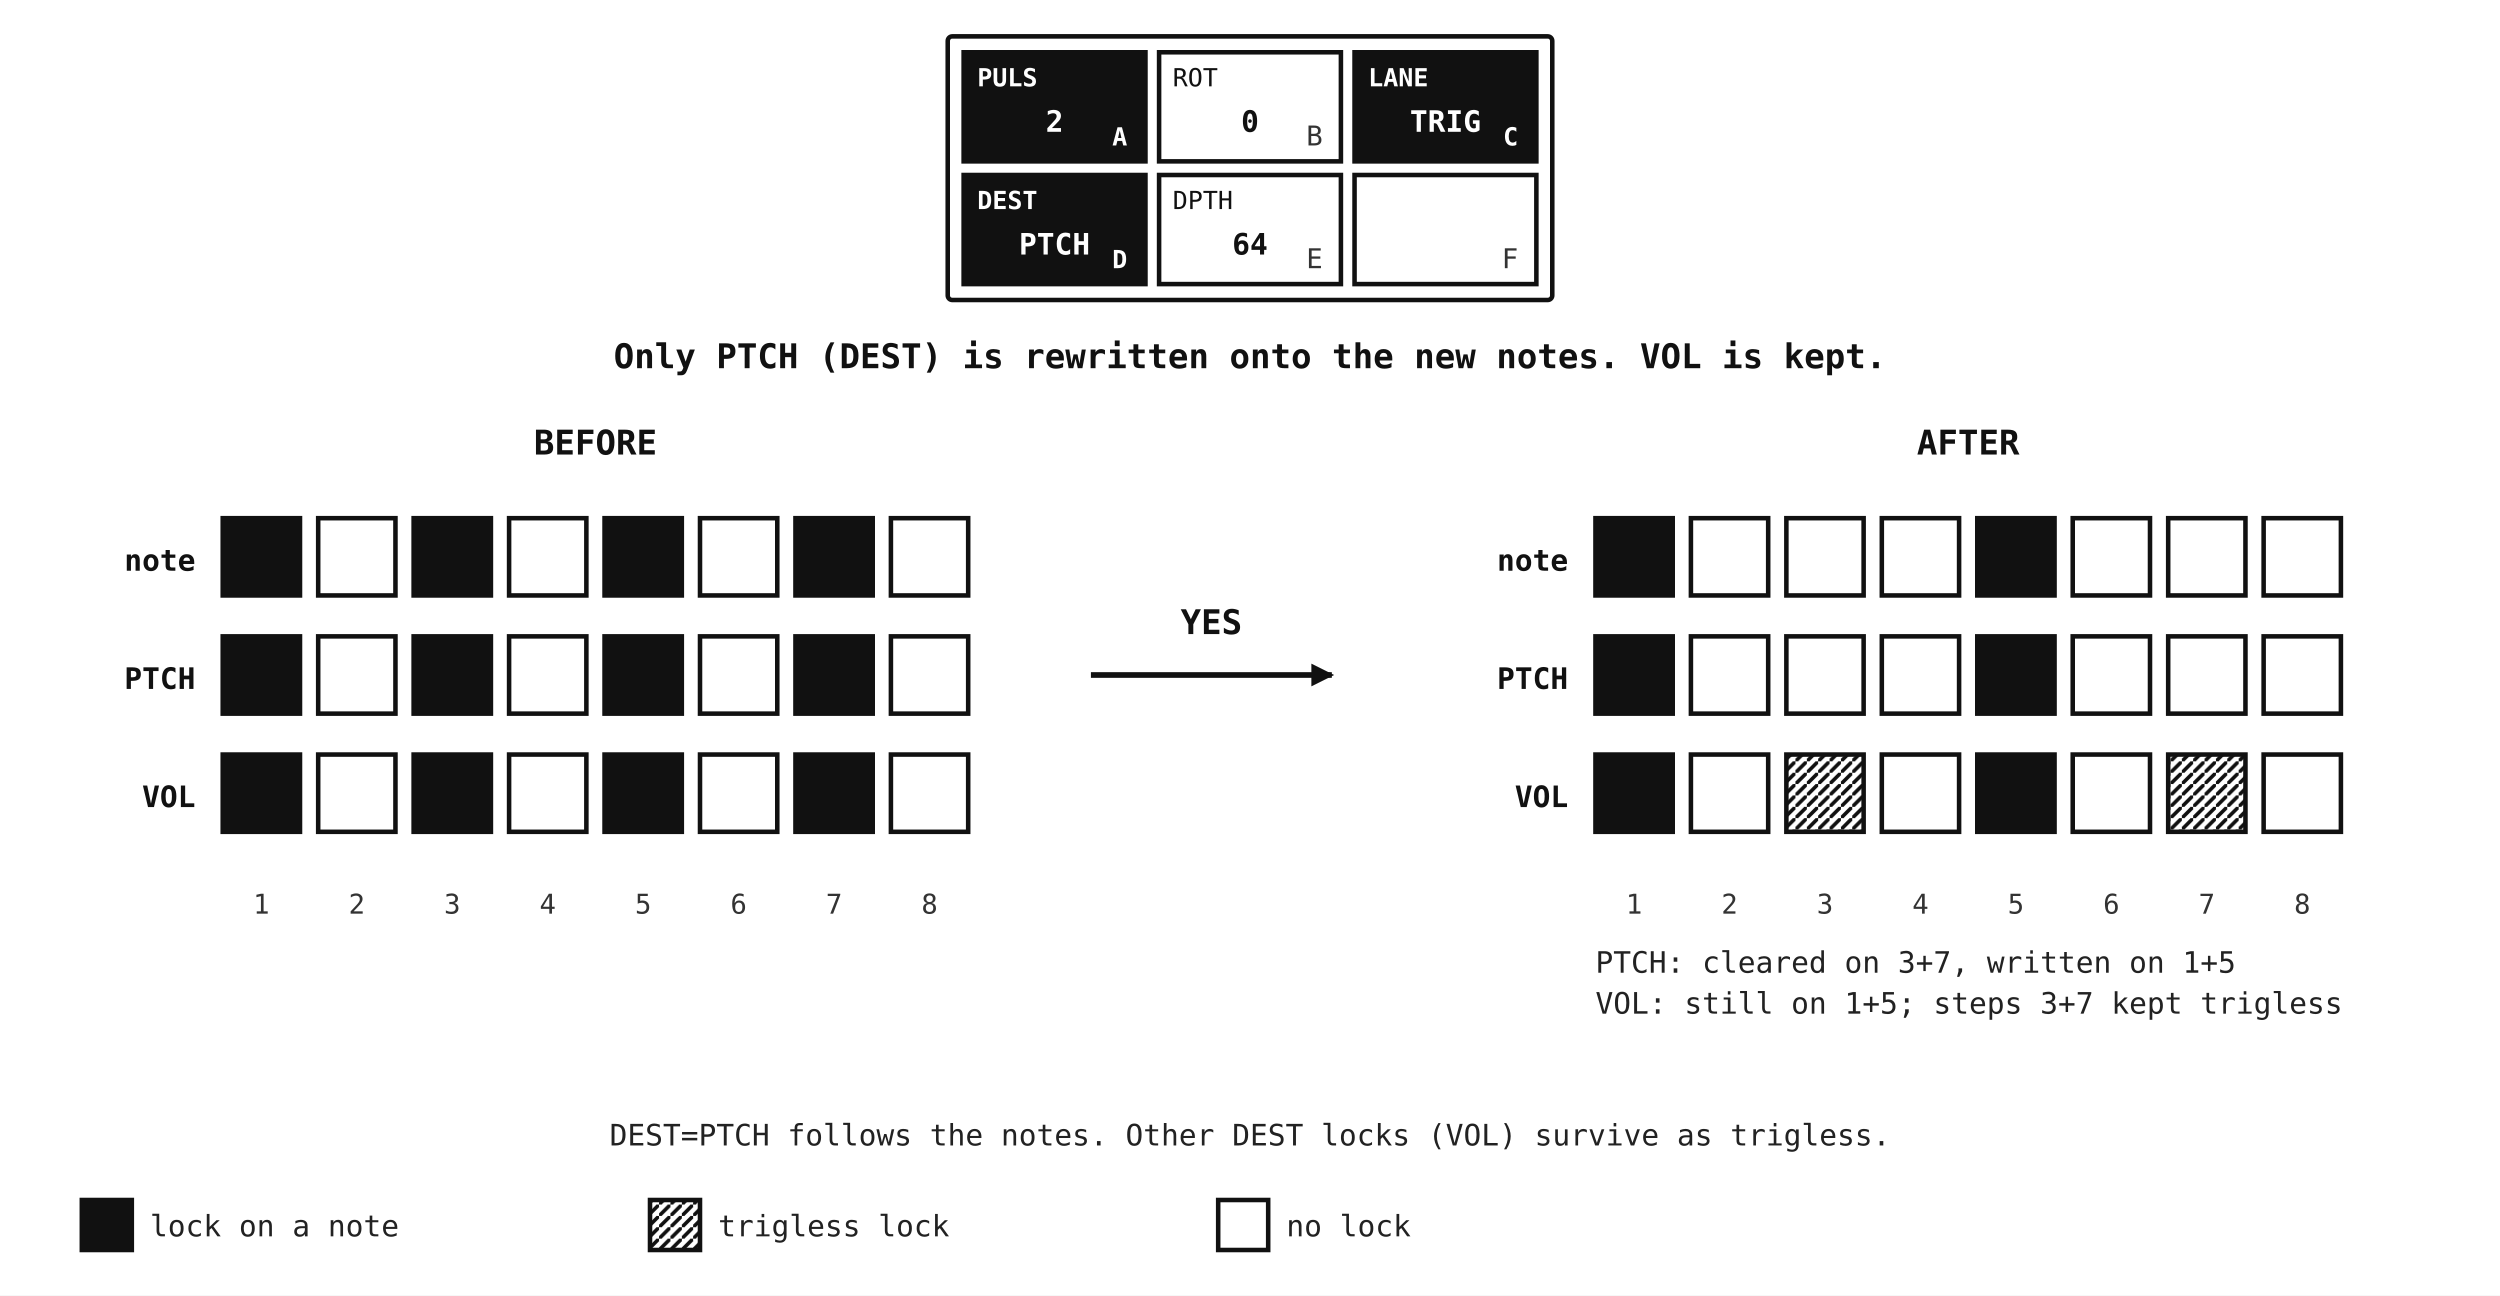
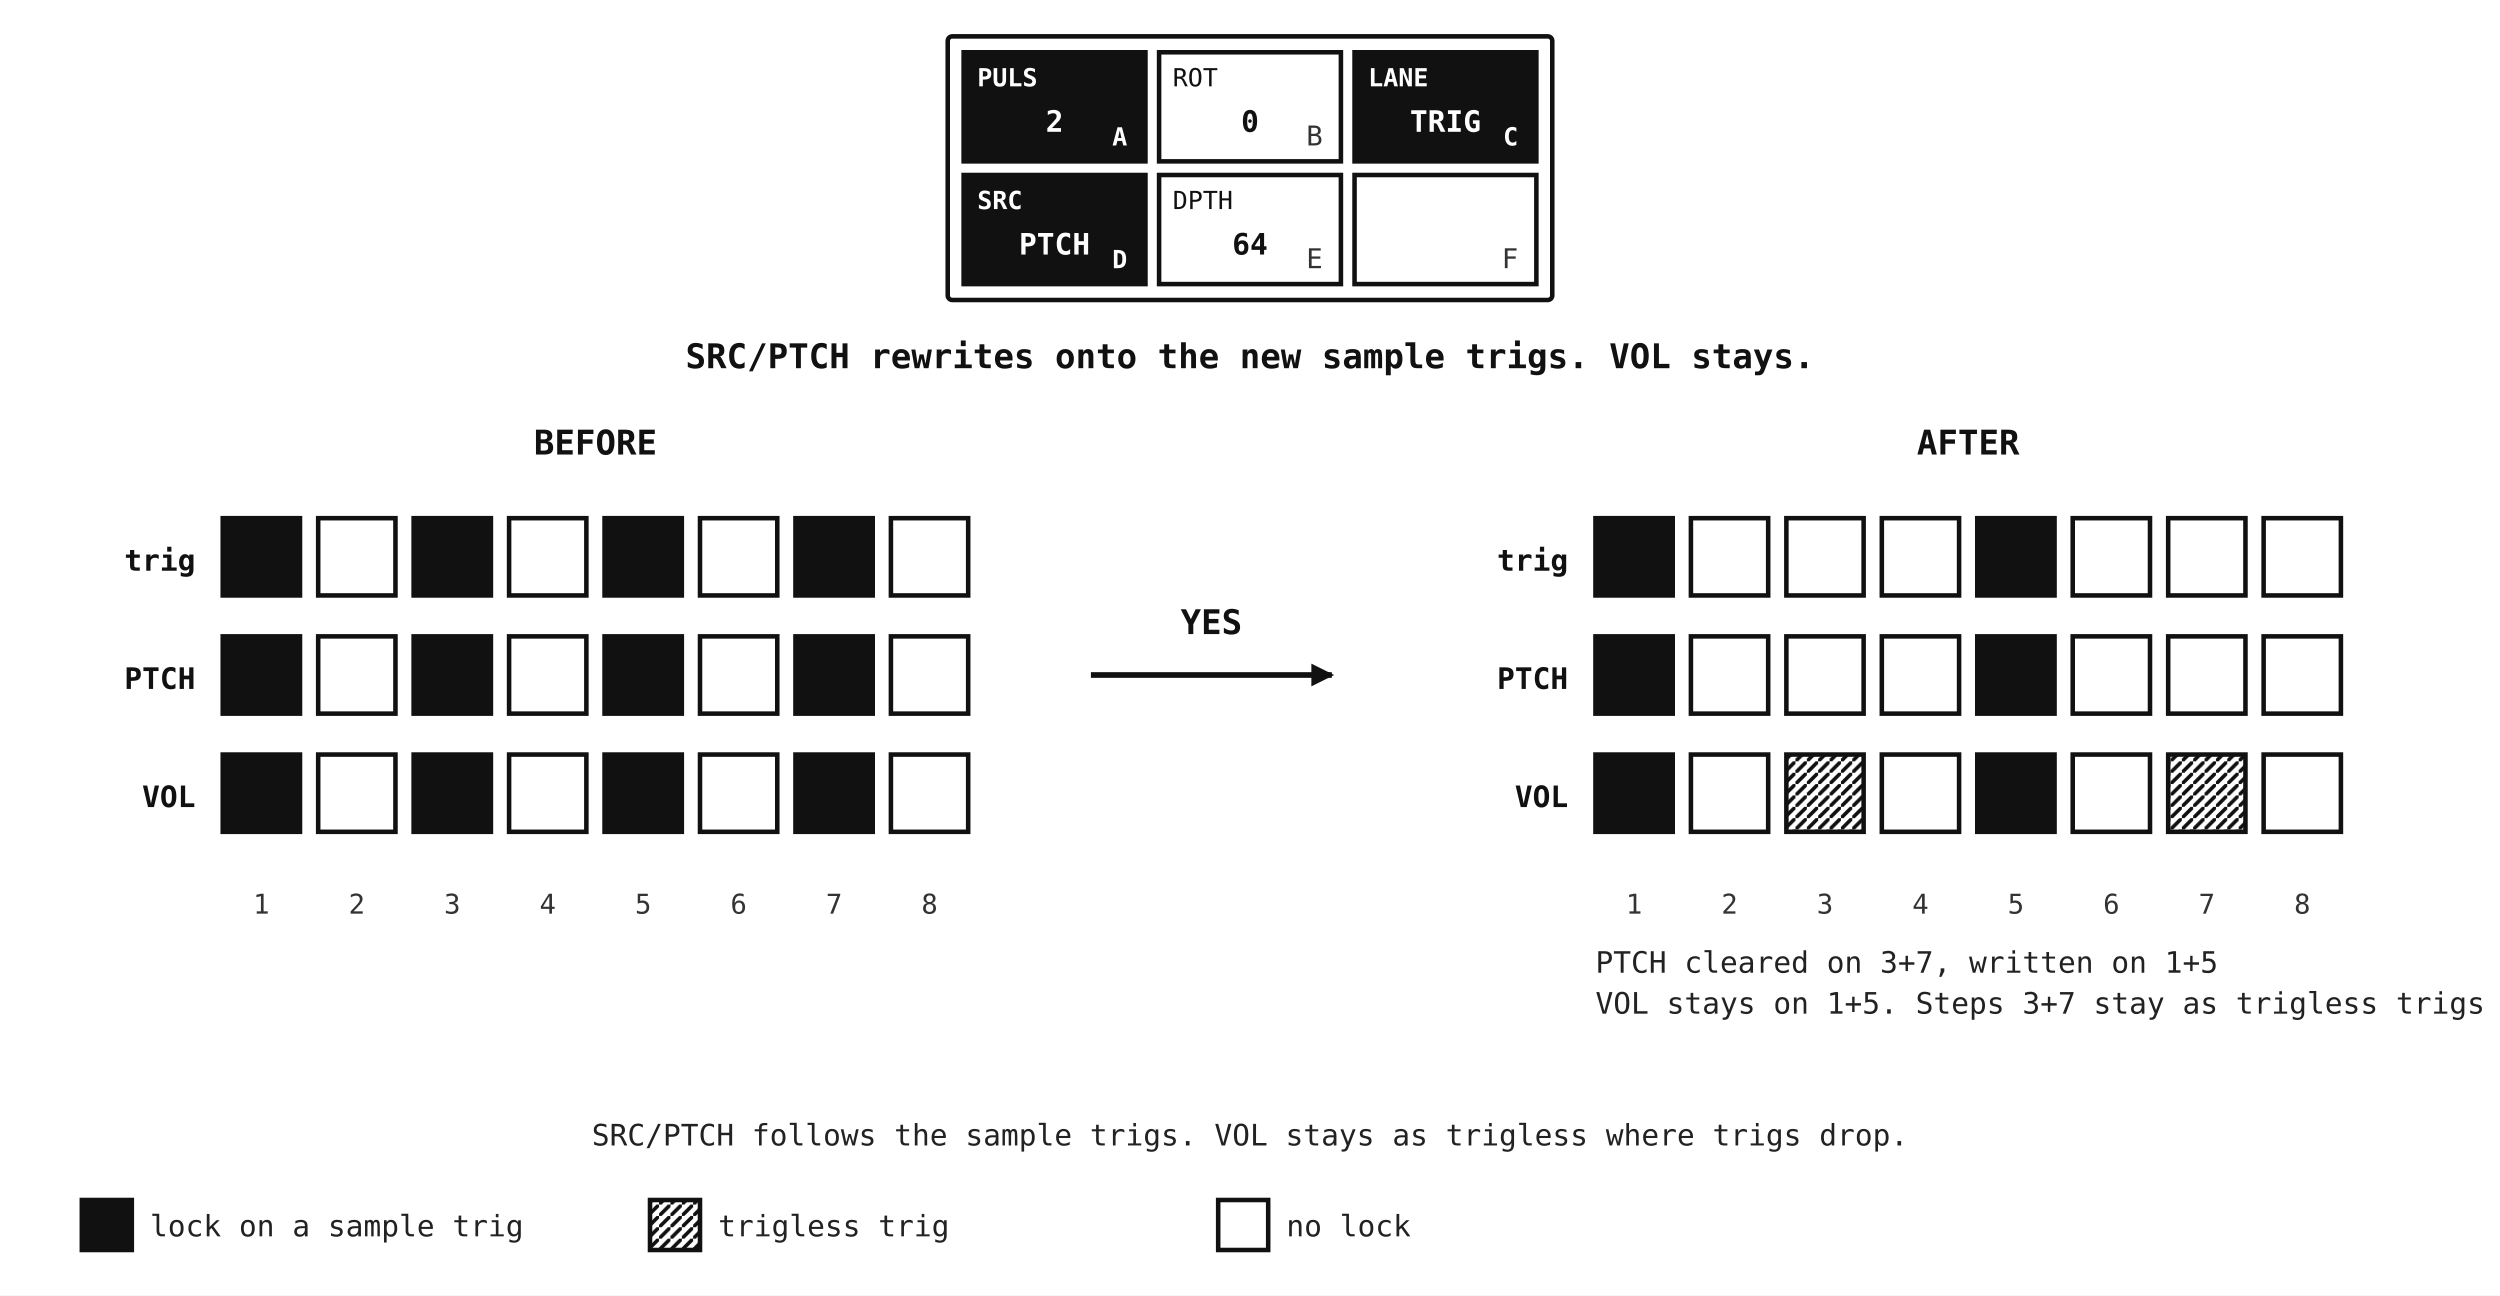
<svg xmlns="http://www.w3.org/2000/svg" viewBox="0 0 1100 570" width="1100" height="570" role="img">
  <rect width="1100" height="570" fill="#fff" />
  <defs>
    <pattern id="hatch" patternUnits="userSpaceOnUse" width="5" height="5">
      <path d="M0 5 L5 0" stroke="#111" stroke-width="1.6" />
    </pattern>
    <marker id="a" markerUnits="userSpaceOnUse" viewBox="0 0 10 10" refX="9" refY="5" markerWidth="10" markerHeight="10" orient="auto">
      <path d="M0 0 L10 5 L0 10 Z" fill="#111" />
    </marker>
  </defs>
  <style>
    .t { font: 15px ui-monospace, Menlo, Consolas, monospace; fill:#111; font-weight:700; }
    .t-sm { font: 13px ui-monospace, Menlo, Consolas, monospace; fill:#222; }
    .t-xs { font: 12px ui-monospace, Menlo, Consolas, monospace; fill:#333; }
    .lab { font: 13px ui-monospace, Menlo, Consolas, monospace; fill:#111; font-weight:700; }
    .kn { font: 11px ui-monospace, Menlo, Consolas, monospace; fill:#111; }
    .kn-inv { font: 11px ui-monospace, Menlo, Consolas, monospace; fill:#fff; font-weight:700; }
    .kn-val { font: 13px ui-monospace, Menlo, Consolas, monospace; fill:#111; font-weight:700; }
    .kn-val-inv { font: 13px ui-monospace, Menlo, Consolas, monospace; fill:#fff; font-weight:700; }
    .arr { fill:none; stroke:#111; stroke-width:2.5; marker-end:url(#a); }
    .panel { fill:#fff; stroke:#111; stroke-width:2; }
  </style>
  <rect class="panel" x="417" y="16" width="266" height="116" rx="2" />
  <rect x="424" y="23" width="80" height="48" fill="#111" stroke="#111" stroke-width="2" />
  <text class="kn-inv" x="430" y="38">PULS</text>
  <text class="kn-val-inv" x="464.0" y="58" text-anchor="middle">2</text>
  <text class="kn-inv" x="496" y="64" text-anchor="end">A</text>
  <rect x="510" y="23" width="80" height="48" fill="#fff" stroke="#111" stroke-width="2" />
  <text class="kn" x="516" y="38">ROT</text>
  <text class="kn-val" x="550.0" y="58" text-anchor="middle">0</text>
  <text class="t-xs" x="582" y="64" text-anchor="end">B</text>
  <rect x="596" y="23" width="80" height="48" fill="#111" stroke="#111" stroke-width="2" />
  <text class="kn-inv" x="602" y="38">LANE</text>
  <text class="kn-val-inv" x="636.0" y="58" text-anchor="middle">TRIG</text>
  <text class="kn-inv" x="668" y="64" text-anchor="end">C</text>
  <rect x="424" y="77" width="80" height="48" fill="#111" stroke="#111" stroke-width="2" />
-   <text class="kn-inv" x="430" y="92">DEST</text>
+   <text class="kn-inv" x="430" y="92">SRC</text>
  <text class="kn-val-inv" x="464.0" y="112" text-anchor="middle">PTCH</text>
  <text class="kn-inv" x="496" y="118" text-anchor="end">D</text>
  <rect x="510" y="77" width="80" height="48" fill="#fff" stroke="#111" stroke-width="2" />
  <text class="kn" x="516" y="92">DPTH</text>
  <text class="kn-val" x="550.0" y="112" text-anchor="middle">64</text>
  <text class="t-xs" x="582" y="118" text-anchor="end">E</text>
  <rect x="596" y="77" width="80" height="48" fill="#fff" stroke="#111" stroke-width="2" />
  <text class="t-xs" x="668" y="118" text-anchor="end">F</text>
-   <text class="t" x="550.0" y="162" text-anchor="middle">Only PTCH (DEST) is rewritten onto the new notes. VOL is kept.</text>
+   <text class="t" x="550.0" y="162" text-anchor="middle">SRC/PTCH rewrites onto the new sample trigs. VOL stays.</text>
  <text class="t" x="262.0" y="200" text-anchor="middle">BEFORE</text>
-   <text class="lab" x="86" y="251.12" text-anchor="end">note</text>
+   <text class="lab" x="86" y="251.12" text-anchor="end">trig</text>
  <rect x="98" y="228" width="34" height="34" fill="#111" stroke="#111" stroke-width="2" />
  <rect x="140" y="228" width="34" height="34" fill="#fff" stroke="#111" stroke-width="2" />
  <rect x="182" y="228" width="34" height="34" fill="#111" stroke="#111" stroke-width="2" />
  <rect x="224" y="228" width="34" height="34" fill="#fff" stroke="#111" stroke-width="2" />
  <rect x="266" y="228" width="34" height="34" fill="#111" stroke="#111" stroke-width="2" />
  <rect x="308" y="228" width="34" height="34" fill="#fff" stroke="#111" stroke-width="2" />
  <rect x="350" y="228" width="34" height="34" fill="#111" stroke="#111" stroke-width="2" />
  <rect x="392" y="228" width="34" height="34" fill="#fff" stroke="#111" stroke-width="2" />
  <text class="lab" x="86" y="303.12" text-anchor="end">PTCH</text>
  <rect x="98" y="280" width="34" height="34" fill="#111" stroke="#111" stroke-width="2" />
  <rect x="140" y="280" width="34" height="34" fill="#fff" stroke="#111" stroke-width="2" />
  <rect x="182" y="280" width="34" height="34" fill="#111" stroke="#111" stroke-width="2" />
  <rect x="224" y="280" width="34" height="34" fill="#fff" stroke="#111" stroke-width="2" />
  <rect x="266" y="280" width="34" height="34" fill="#111" stroke="#111" stroke-width="2" />
  <rect x="308" y="280" width="34" height="34" fill="#fff" stroke="#111" stroke-width="2" />
  <rect x="350" y="280" width="34" height="34" fill="#111" stroke="#111" stroke-width="2" />
  <rect x="392" y="280" width="34" height="34" fill="#fff" stroke="#111" stroke-width="2" />
  <text class="lab" x="86" y="355.12" text-anchor="end">VOL</text>
  <rect x="98" y="332" width="34" height="34" fill="#111" stroke="#111" stroke-width="2" />
  <rect x="140" y="332" width="34" height="34" fill="#fff" stroke="#111" stroke-width="2" />
  <rect x="182" y="332" width="34" height="34" fill="#111" stroke="#111" stroke-width="2" />
  <rect x="224" y="332" width="34" height="34" fill="#fff" stroke="#111" stroke-width="2" />
  <rect x="266" y="332" width="34" height="34" fill="#111" stroke="#111" stroke-width="2" />
  <rect x="308" y="332" width="34" height="34" fill="#fff" stroke="#111" stroke-width="2" />
  <rect x="350" y="332" width="34" height="34" fill="#111" stroke="#111" stroke-width="2" />
  <rect x="392" y="332" width="34" height="34" fill="#fff" stroke="#111" stroke-width="2" />
  <text class="t-xs" x="115.0" y="402" text-anchor="middle">1</text>
  <text class="t-xs" x="157.0" y="402" text-anchor="middle">2</text>
  <text class="t-xs" x="199.0" y="402" text-anchor="middle">3</text>
  <text class="t-xs" x="241.0" y="402" text-anchor="middle">4</text>
  <text class="t-xs" x="283.0" y="402" text-anchor="middle">5</text>
  <text class="t-xs" x="325.0" y="402" text-anchor="middle">6</text>
  <text class="t-xs" x="367.0" y="402" text-anchor="middle">7</text>
  <text class="t-xs" x="409.0" y="402" text-anchor="middle">8</text>
  <text class="t" x="866.0" y="200" text-anchor="middle">AFTER</text>
-   <text class="lab" x="690" y="251.12" text-anchor="end">note</text>
+   <text class="lab" x="690" y="251.12" text-anchor="end">trig</text>
  <rect x="702" y="228" width="34" height="34" fill="#111" stroke="#111" stroke-width="2" />
  <rect x="744" y="228" width="34" height="34" fill="#fff" stroke="#111" stroke-width="2" />
  <rect x="786" y="228" width="34" height="34" fill="#fff" stroke="#111" stroke-width="2" />
  <rect x="828" y="228" width="34" height="34" fill="#fff" stroke="#111" stroke-width="2" />
  <rect x="870" y="228" width="34" height="34" fill="#111" stroke="#111" stroke-width="2" />
  <rect x="912" y="228" width="34" height="34" fill="#fff" stroke="#111" stroke-width="2" />
  <rect x="954" y="228" width="34" height="34" fill="#fff" stroke="#111" stroke-width="2" />
  <rect x="996" y="228" width="34" height="34" fill="#fff" stroke="#111" stroke-width="2" />
  <text class="lab" x="690" y="303.12" text-anchor="end">PTCH</text>
  <rect x="702" y="280" width="34" height="34" fill="#111" stroke="#111" stroke-width="2" />
  <rect x="744" y="280" width="34" height="34" fill="#fff" stroke="#111" stroke-width="2" />
  <rect x="786" y="280" width="34" height="34" fill="#fff" stroke="#111" stroke-width="2" />
  <rect x="828" y="280" width="34" height="34" fill="#fff" stroke="#111" stroke-width="2" />
  <rect x="870" y="280" width="34" height="34" fill="#111" stroke="#111" stroke-width="2" />
  <rect x="912" y="280" width="34" height="34" fill="#fff" stroke="#111" stroke-width="2" />
  <rect x="954" y="280" width="34" height="34" fill="#fff" stroke="#111" stroke-width="2" />
  <rect x="996" y="280" width="34" height="34" fill="#fff" stroke="#111" stroke-width="2" />
  <text class="lab" x="690" y="355.12" text-anchor="end">VOL</text>
  <rect x="702" y="332" width="34" height="34" fill="#111" stroke="#111" stroke-width="2" />
  <rect x="744" y="332" width="34" height="34" fill="#fff" stroke="#111" stroke-width="2" />
  <rect x="786" y="332" width="34" height="34" fill="url(#hatch)" stroke="#111" stroke-width="2" />
  <rect x="828" y="332" width="34" height="34" fill="#fff" stroke="#111" stroke-width="2" />
  <rect x="870" y="332" width="34" height="34" fill="#111" stroke="#111" stroke-width="2" />
  <rect x="912" y="332" width="34" height="34" fill="#fff" stroke="#111" stroke-width="2" />
  <rect x="954" y="332" width="34" height="34" fill="url(#hatch)" stroke="#111" stroke-width="2" />
  <rect x="996" y="332" width="34" height="34" fill="#fff" stroke="#111" stroke-width="2" />
  <text class="t-xs" x="719.0" y="402" text-anchor="middle">1</text>
  <text class="t-xs" x="761.0" y="402" text-anchor="middle">2</text>
  <text class="t-xs" x="803.0" y="402" text-anchor="middle">3</text>
  <text class="t-xs" x="845.0" y="402" text-anchor="middle">4</text>
  <text class="t-xs" x="887.0" y="402" text-anchor="middle">5</text>
  <text class="t-xs" x="929.0" y="402" text-anchor="middle">6</text>
  <text class="t-xs" x="971.0" y="402" text-anchor="middle">7</text>
  <text class="t-xs" x="1013.0" y="402" text-anchor="middle">8</text>
  <text class="t" x="533.0" y="279.0" text-anchor="middle">YES</text>
  <line class="arr" x1="480" y1="297.0" x2="586" y2="297.0" />
-   <text class="t-sm" x="702" y="428">PTCH: cleared on 3+7, written on 1+5</text>
-   <text class="t-sm" x="702" y="446">VOL: still on 1+5; steps 3+7 kept trigless</text>
-   <text class="t-sm" x="550.0" y="504" text-anchor="middle">DEST=PTCH follows the notes. Other DEST locks (VOL) survive as trigless.</text>
+   <text class="t-sm" x="702" y="428">PTCH cleared on 3+7, written on 1+5</text>
+   <text class="t-sm" x="702" y="446">VOL stays on 1+5. Steps 3+7 stay as trigless trigs</text>
+   <text class="t-sm" x="550.0" y="504" text-anchor="middle">SRC/PTCH follows the sample trigs. VOL stays as trigless where trigs drop.</text>
  <rect x="36" y="528" width="22" height="22" fill="#111" stroke="#111" stroke-width="2" />
-   <text class="t-sm" x="66" y="544">lock on a note</text>
+   <text class="t-sm" x="66" y="544">lock on a sample trig</text>
  <rect x="286" y="528" width="22" height="22" fill="url(#hatch)" stroke="#111" stroke-width="2" />
-   <text class="t-sm" x="316" y="544">trigless lock</text>
+   <text class="t-sm" x="316" y="544">trigless trig</text>
  <rect x="536" y="528" width="22" height="22" fill="#fff" stroke="#111" stroke-width="2" />
  <text class="t-sm" x="566" y="544">no lock</text>
</svg>
